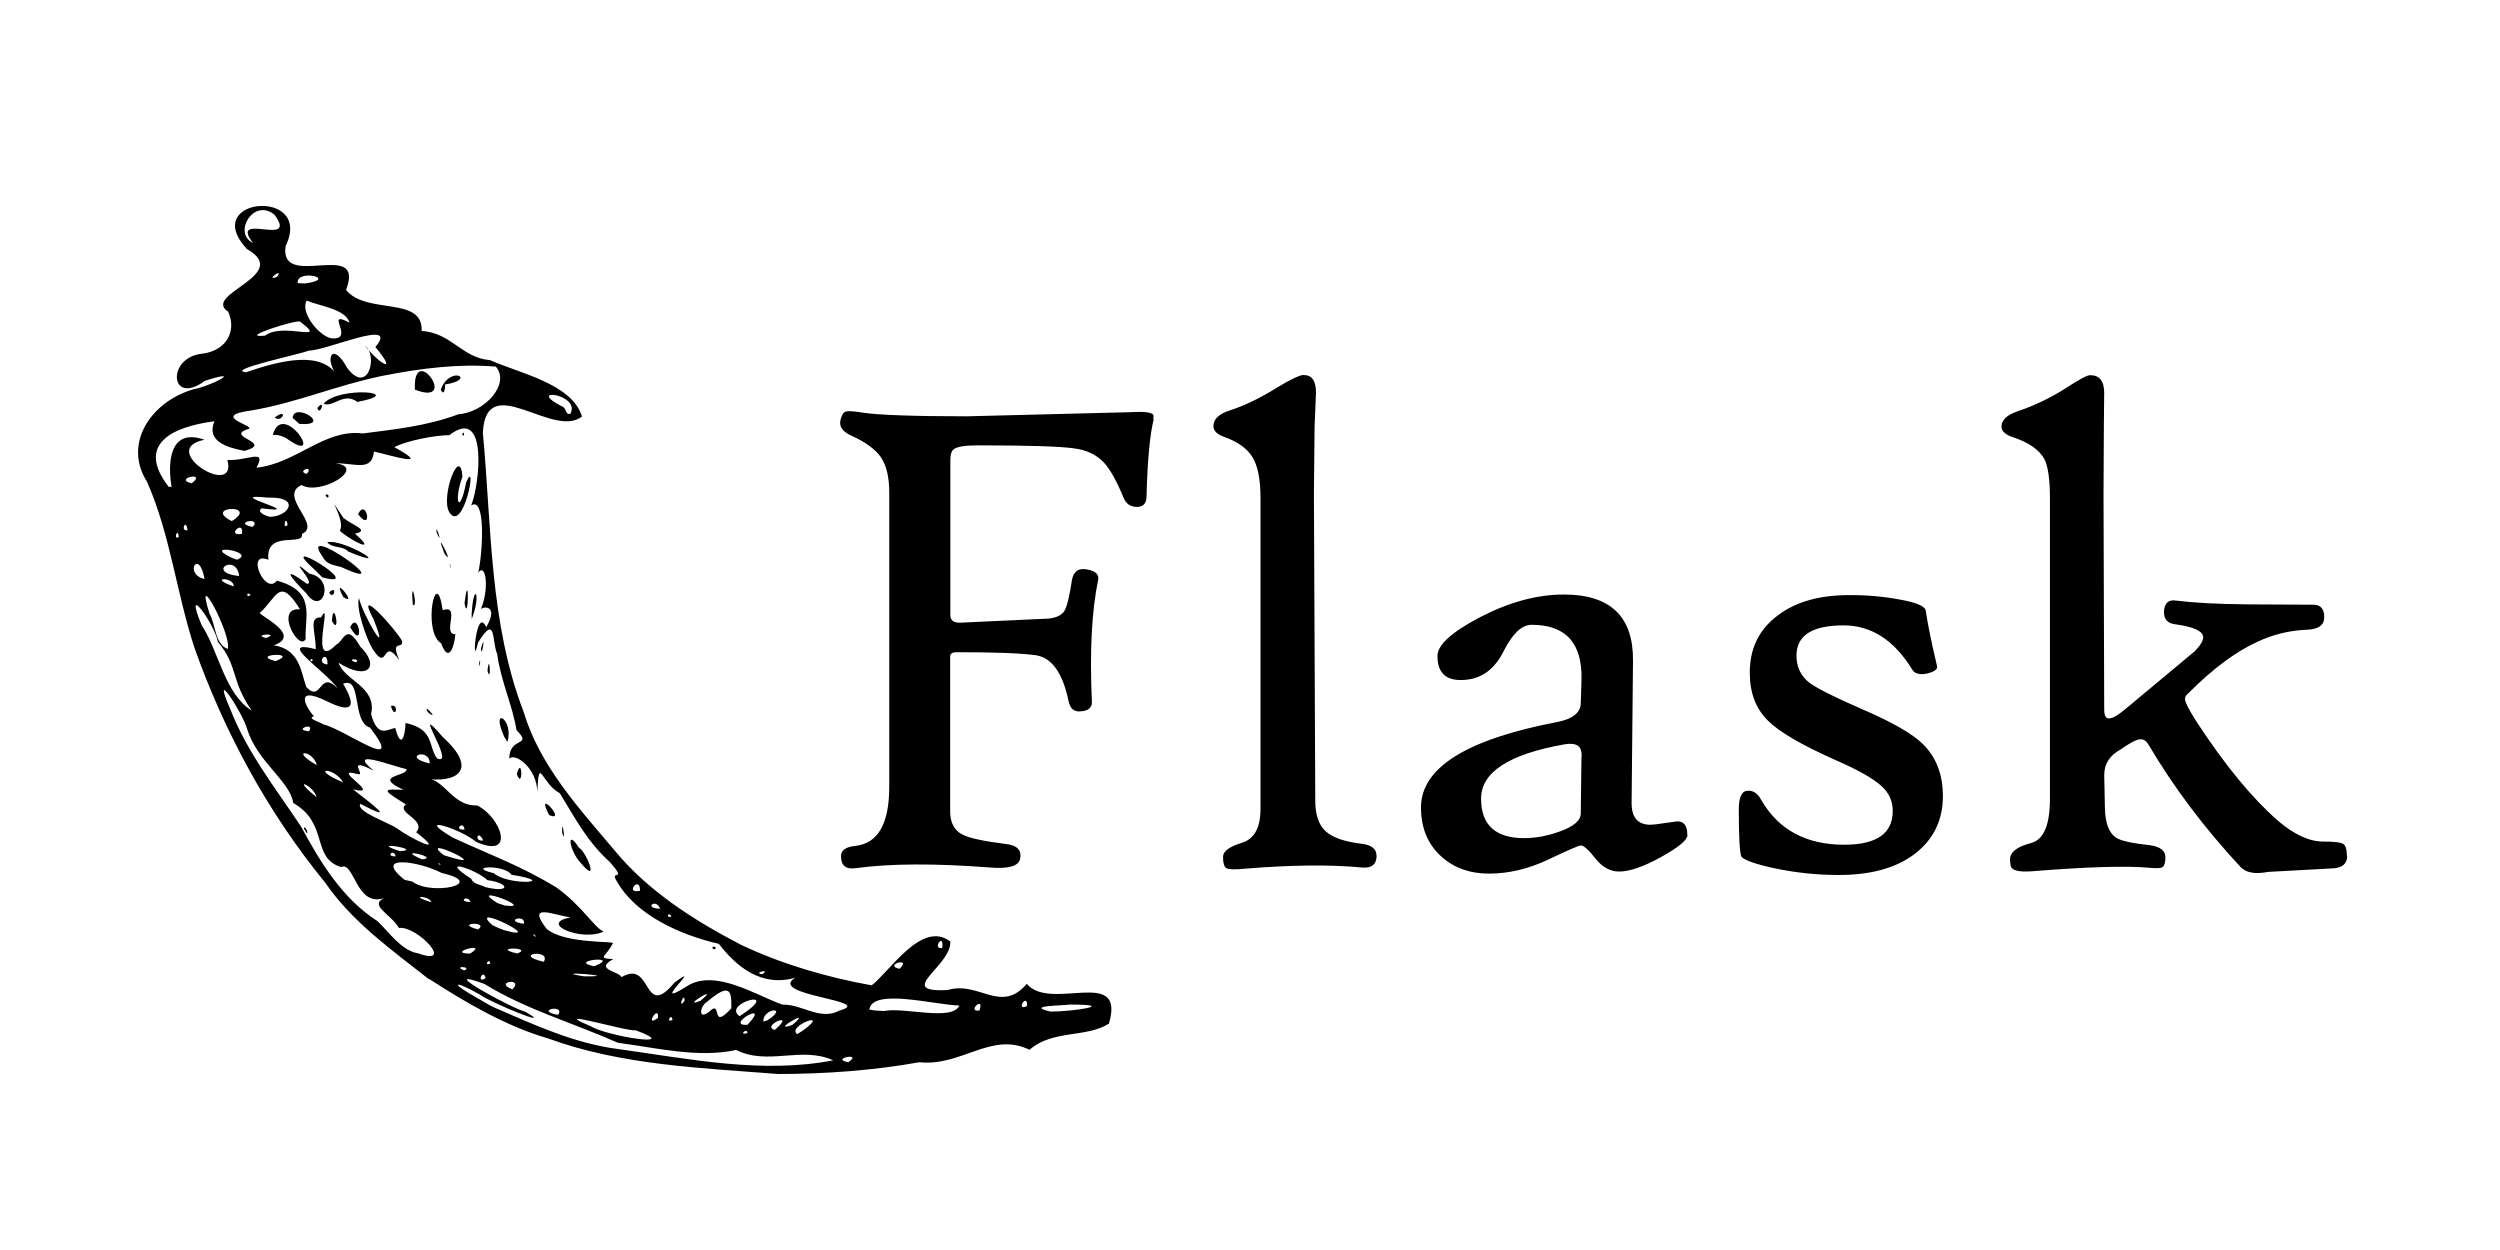
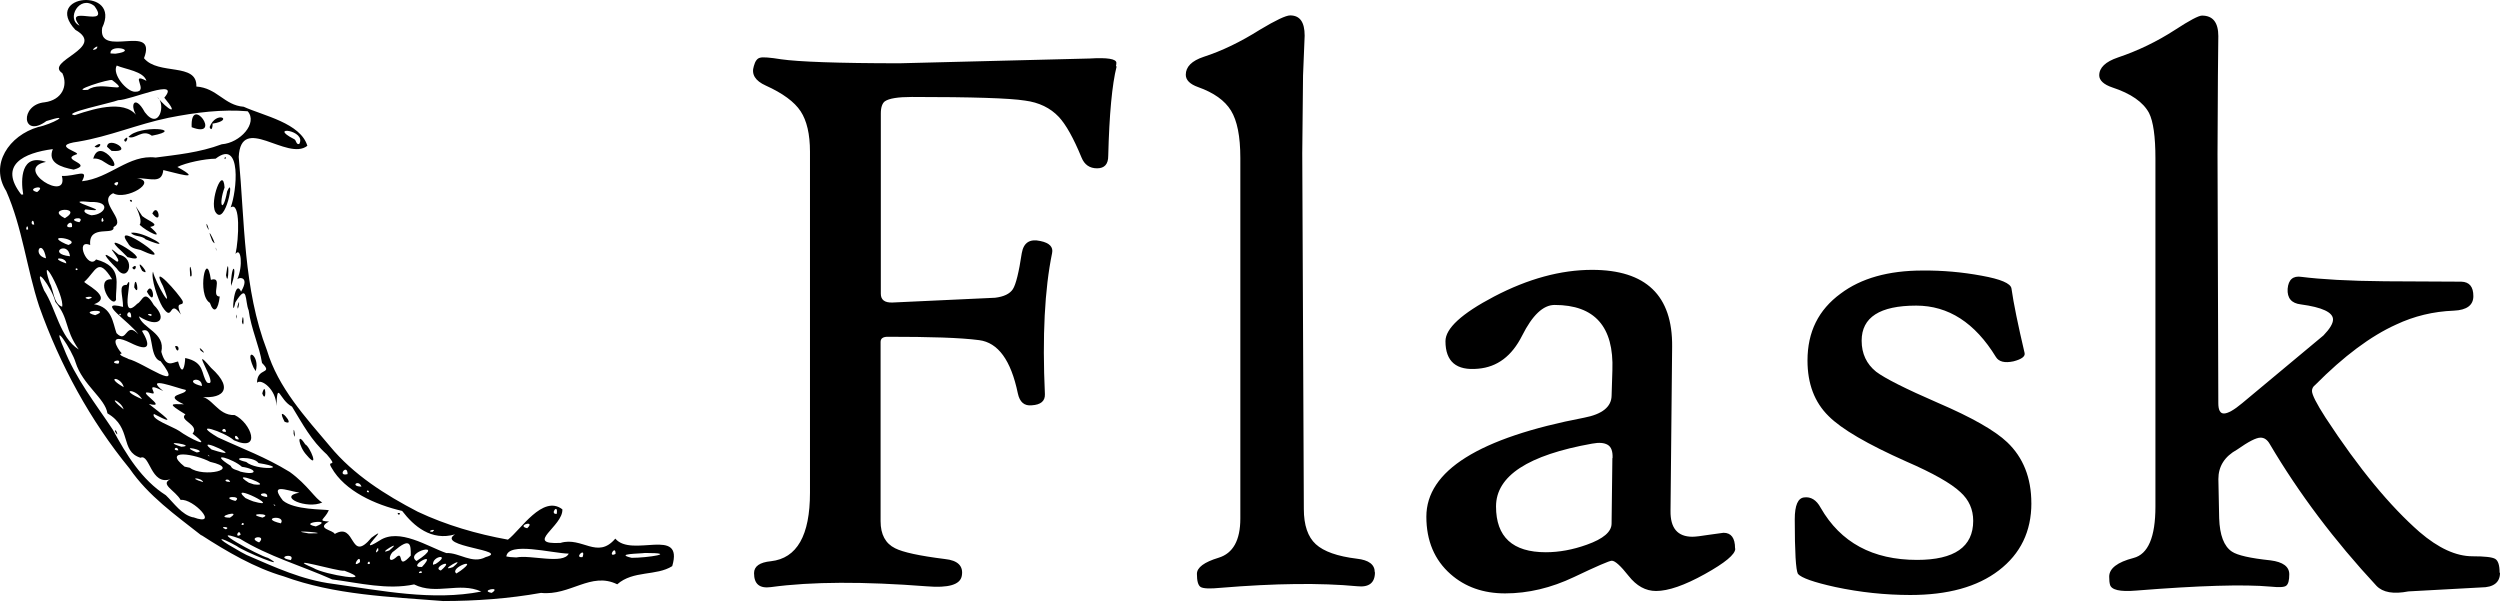
- <svg xmlns="http://www.w3.org/2000/svg" width="120" height="60" preserveAspectRatio="xMidYMid">
-   <path d="M20.586 47c-1.78-1.4-3.677-2.74-4.974-4.63-2.73-3.332-4.83-7.2-6.268-11.245-.87-2.637-1.166-5.463-2.286-7.998-1.17-1.84.202-3.853 2.218-4.438.897-.173 2.476-1.02.57-.414-1.7 1.253-1.873-1.138-.122-1.3 1.196-.16 1.636-1.137 1.226-2.017-1.284-.838 3.112-1.756.9-3.006-2.303-2.485 3.222-2.964 1.86-.14-.326 2.17 3.862-.4 2.9 2.108.988 1.204 3.7.275 3.63 1.963 1.44.1 1.933 1.3 3.282 1.402 1.4.632 3.938 1.13 4.413 2.707-1.4 1.1-4.603-2.27-4.758.772.42 4.496.313 9.127 1.957 13.407.778 2.592 2.664 4.632 4.367 6.65 1.63 1.977 3.837 3.37 6.088 4.54 1.974.93 4.1 1.547 6.252 1.935.872-.667 2.412-3.148 3.773-2.102.066 1.177-2.7 2.458-.13 2.328 1.5-.456 2.557 1.167 3.8-.297 1.145 1.357 4.76-.866 3.946 1.907-1.102.7-2.7.28-3.813 1.26-1.82-.9-3.268.812-5.283.595-2.237.4-4.514.562-6.782.565-3.722-.294-7.522-.418-11.062-1.713-1.995-.58-3.94-1.716-5.694-2.852zm3.143 1.363c1.947.84 3.852 1.73 5.986 1.997 3.386.47 6.883 1.196 10.28.535-1.538-.694-3.128.27-4.66-.496-1.837.395-3.8-.1-5.678-.346-2.124-.946-4.417-1.596-6.406-2.825-2.487-.908 1.285 1.165 1.957 1.333 1.554.882-1.7-.452-2.17-.82-1.302-.73-1.467-.578-.13.163.27.158.536.323.818.458zm-3.706-2.62c1.888.7-.008-1.327-.872-1.2-.383-.665-1.464-1.085-.702-1.44-1.37.476-1.437-1.8-2.08-1.483-1.45-.458-.564-2.08-2.293-3.078-.158-1.05-1.717-1.96-2.213-3.544-.22-.8-1.762-3.14-.815-.973.806 2.086 2.225 3.873 3.406 5.657.916 1.7 2 3.476 3.67 4.535.563.54 1.106 1.367 1.9 1.537zm-5.436-5.97c.065-.285.345.617 0 0zm7.697 6.807c.418-.187-.6-.236 0 0zm1.024.374c-.106-.516-.468.3 0 0zm1.283.535c.6-.58-.94-.367 0 0zm2.198 1.225c.37-.548-1.187-.206 0 0zm-4.22-2.942c.947-.613-1.225-.01 0 0zm.962.48c-.027-.323-.342.145 0 0zm4.807 3c.773.488 4.514 1.07 2.172.2-.393.082-4.343-1.118-2.172-.2zm-7.63-5.944c-.075-.324-1.2-.36 0 0zm2.237 1.305c.583-.407-1.2-.314 0 0zm1.883 1.154c.836-.315-1.355-.316 0 0zm-5.032-3.45c.907.696 3.658.1 1.4-.415-1.032-.55-3.36-.927-1.773.332l.384.083zm6.307 3.85c.378-.643-1.585-.368 0 0zm-1.916-1.523c2.217.626-1.865-1.403-.547-.232l.292.133.255.1zm3.842 2.22c2.1.02-1.897-.3 0 0zm-9.04-5.762c-.082-.4-.518.032 0 0zm12.593 7.754c.056-.706-.685.526 0 0zm-9-5.56c-.128-.372-.656-.016 0 0zm-3.385-2.44c1.205-.073-1.65-.53 0 0zm-4-2.592c-.15-.58-1.3-1.04 0 0zm10.527 6.68c-.22-.252-.104.055 0 0zm6.552 4.02c-.02-.385-.357.145 0 0zm-7.13-4.62c.118-.496-1.028-.15 0 0zm-4.88-3.094c.897-.096-1.438-.606 0 0zm8.257 5.13c1.398-.554-1.363-.27 0 0zm-4.294-2.915c1.6.207-1.917-1.097-.354-.117l.354.117zm5.598 3.442c1.505-.898 1.008 2.106 2.552.254 1.522-1.112-1.315 1.375.56.198 1.358-.908 3.362.43 4.628.866.9-.044 1.796.787 2.73.28 1.797-.484-3.515-.718-2.123-1.576-1.644.48-2.86-.57-3.668-1.624-1.845-.426-3.977-1.37-4.898-3.002-.376-.612.542.087-.324-.915-1.1-.988-1.666-2.1-2.412-3.312-.9-.475-.996-1.875-1.086-.046.007-1.154-1.076-1.93-1.34-1.608-.005-1.1 1.16-.554.345-1.376-.175-1.152-.753-2.352-.926-3.652-.27-.626-.038-1.97-.92-.55-.32 1.5-.106-1.842.394-.74.656-1.124-.236-1-.272-.836.427-.948.27-2.295-.112-1.78.228-1.006.36-3.7-.34-3.223.425-1.052.805-4.813-1.04-3.38-.747.01-2.04.27-2.652.575 1.917 1.057-.193.382-.975.214-.1.978-.875.556-1.84.565 1.544.2-.752 1.58-1.636 1.04-1.15.55 1 1.92.023 2.346.12.638-1.76-.23-1.614 1.246-1.116-.47-.153 1.75.406 1 1.898.514 1.336 1.685 1.384 2.798-.3.648-1.527-1.524-.27-1.423-1-1.6-1.096-.582-1.92.166-.2.054 2.1 1.064.662 1.563 1.265.196 1.302 1.303 1.56 2.003.76.792.604-.875 1.514.078-.576-.85-3.05-2.4-1.058-1.896-.01-.853-.36-1.542.25-1.525.605-1.094-.634 2.7.73 1.308.377-.165.47-1.095 1.15.088.984.97.356 1.67-1.033.783.248.844 1.858 1.144 1.555 2.463.32 1.16.77.732 1.16.666.307 1.126.48.298.495-.24 1.404.3 1.075 1.13 1.515 1.7.968.436-1.385-2.96.276-1.02 1.748 1.58.656 2.237-.913 1.984.993-.08 1.312 1.342 2.554 1.292 1.132.54 1.9 2.608-.053 1.747-.677-.6-3.074-1.364-1.116-.203 1.806.838 3.243 1.338 4.986 2.4 1.247.9 1.786 1.9 2.258 2.112-1.05.5-3.16-.4-1.592-.675-.978-.178-2.078-.673-1.142.545.797.666 2.822.595 3.186.67-.308.678-.836.732.012.784-.946.505.304.583.4.87zm-1.935-5.466c-.576-.603-.725-1.73-.103-.75.32.13 1.023 1.844.103.75zm6.304 4.004c.36-.024.01.273 0 0zm-7.213-5.48c-.023-.9.207.703 0 0zm-.626-.842c-.725-1.4.913.396 0 0zm-7.593-5.24c.426-.114.2.728 0 0zm6.044 3.275c.26-.982.307.823 0 0zm-4.27-2.97c-.3-.542.63.5 0 0zm3.663 1.174c-.686-1.537.487-.84.153.252l-.153-.252zm-6.318-4.213c-.307-.505-.814-1.984-.65-2.436.147.736 1.564 3.167.694 1.007-.96-1.8 1.15.587 1.366 1.04.1.45-.593-.123-.123.93-.858-1.2-.506.662-1.287-.54zm-1.952-1.346c.08-1.173.446.804 0 0zm.878.303c.42-.885.7 1.234 0 0zm-2.113-1.634c-.727-.723-1.253-1.4.035-.45.495.02-1.102-1.514.12-.487 1.284.234.634 2.106-.154.936zm1.1-.03c.422-.42.224.412 0 0zm.684.218c-.64-1.2.777.503 0 0zm-1.358-1.297c-2.113-1.882 2.655.983.345.348l-.345-.348zm6.055 3.517c-.915-.548-.243-3.86.07-1.595.9-.288-.05 1.17.613 1.156-.104.92-.4 1.25-.682.44zM23.4 32.2c.1-1 .188.683 0 0zm-.4-.385c.1-.426.01.502 0 0zm-7.5-5.075c-1.358-1.873 3.946 1.895.87.475-.32-.085-.7-.115-.87-.475zm4.313 2.286c-.13-1.577.287.26 0 0zm3.274 2.1c.253-.898.02.594 0 0zm-7.378-5.102c.807-.173 3.343 1.416 1.014.454-.26-.287-.8-.156-1.014-.454zm6.93 3.453c.086-1.613.482-.963.004.232l-.004-.232zm-6.328-4.015c.33-.482-.874-2.18.173-.6.452.36 1.3.6.553.753 1.2 1.05-.3.284-.725-.144zm5.986 3.5c.227-1.838.2 1.076 0 0zm-6.673-5.208c.252-.108.133.335 0 0zm1.562.93c.402-.844.74.94 0 0zm4.404 2.45c-.004-.323.083.47 0 0zm-.255-.564c-.6-1.508.57.798 0 0zm-.375-1c-.102-.623.35.783 0 0zm.6-.993c-.42-.74.53-3.257.636-1.695-.443 1.217-.128 1.897.18.265.57-1.284-.123 2.536-.816 1.43zm.628-3.745c.183-.225.04.27 0 0zm-1.05 20.657c-.248-.217.032.137 0 0zm2.16 1.092c1.2.3 1.196-.186.1-.334-.583-.543-2.427-1.12-.777-.067.1.277.454.27.667.4zm-4.264-2.833c.66.494 2.492 1.398.943.2.523-.608-1-.93-.495-1.338-1.285-.787-1.014-.716-.113-.7-1.544-.7.223-.638.14-.993-.595-.117-2.958-1.05-1.568.076-1.413-.72-.337.268-.764.165-1.445-.394 1.286 1.1-.23.73.828.656 2.23 1.682.35.694-.247.357 1.346.897 1.737 1.168zm2.258 1.298c2.746.884-1.347-1.082 0 0zm11.562 7.004c.036-.545-.375.465 0 0zm1.2.5c.634-.613.026.978 1.05-.15.01-.808-.03-1.285-1.176-.303-.316.176-.457.92.126.454zM15.208 36.726c-.195-.765-1.364-.76 0 0zm1.268.83c-.47-.78-1.68-.707 0 0zm7.22 4.354c.705.626 3.237.46.856.078-.352-.52-2.238-.396-.856-.078zm9.923 6.13c1.085-.9-1.05.406 0 0zm2.256 1.55c.007-.292-.468.128 0 0zm.004-.4c1.2-1.272-1.163.075 0 0zM12.086 34.113c-1.024-1.46-.636-2.117-1.624-3.3-.188-.913-1.694-2.982-.78-.8.838 1.283 1.086 3.268 2.403 4.1zm23.416 14.664c2.2-1.428-.907-.622 0 0zm1.687.66c1.107-.95-.7-.198 0 0zM14.832 35.1c.316-.47-.818-.06 0 0zm22.005 13.875c1.072-.7-.247-.585-.194.063l.194-.063zM22.295 39.82c-.037-.468-.567.04 0 0zm.898.517c-.286-.578-.44.1 0 0zm15.363 9.116c1.373-1-.83-.2-.287.188l.287-.188zm-.526-.254c1.12-.937-1.18.415 0 0zm2.687 1.788c.75-.502-.913-.162 0 0zM15.52 34.77c1.006.225 4.022 2.478 2.243.156-.9-.27-.365-2.497-1.294-2.104.624 1.043.513 1.485-.797.83-1.645-.804-.925.397-.602.73-.44.1.58.38.45.4zm-4.585-3.62c.18-.746-1.66-4.1-.87-1.68.285.507.255 1.467.87 1.68zm8.416 5.2c-.52-.433-.025-.062 0 0zm1.276.297c0-.8-1.4-.32 0 0zm11.06 6.972c-.2-.54-.834-.012 0 0zm.53.388c-.08-.302-.307.06 0 0zM36.6 46.76c.42-.3-.526-.04 0 0zM13.225 31.735c1.206-.467-1.292-.333 0 0zm17.5 11.018c-.014-.78-.77.195 0 0zm-17.967-12.13c.774-.26-.717-.172 0 0zm2.248 1.1c-.013-.256-.237.098 0 0zM42.42 48.53c.996-.202 3.267.507 3.633-.264-1.2-.03-4.184-.854-4.325.195l.265.042.427.026zm-26.7-16.638c.018-.8-.617-.03 0 0zm-5.9-4.1c-.268-1.507-1.02-.228 0 0zm1.4.354c.018-.484-1.3-.436 0 0zm.805.396c-.233-.2-.18.237 0 0zm5.07 3.25c.24-.22-.565-.162 0 0zM11.48 27.65c-.137-1.138-1.634-.17 0 0zm-2.9-1.876c-.04-.525-.282.198 0 0zM9 25.45c-.07-.623-.37.078 0 0zm2.375 1.417c1.005-.394-1.83-.816-.205-.074l.205.074zm31.8 19.637c.643-.6-.816-.182 0 0zm3.84 2c.258-.76-.65.1 0 0zm-35.4-22.88c.106-.737-.797.147 0 0zm-3.38-2.265c-.18-1.04-.156-2.867 1.58-2.25-2.317.46 1.605 2.88 1.1.97.975.048 1.907-.576 1.395.37 1.92-.2 3.252-1.877 5.107-1.643 1.445-.192 3.025-.337 4.582-.92 1.28-.092 2.513-1.47 1.8-2.288-1.746-.148-3.574.07-5.503.455-2.138.444-4.08 1.288-6.238 1.65-2.104.283.422.778-.18.9-1.097.38 1.3.637-.142 1.04-.896-.17-1.83-.478-1.446-1.423-2.014.263-3.785 1.098-2.193 3.148l.118.001zm4.855-2.472c.47-1.74 2.53 1.432.773.232-.2-.158-.555-.285-.773-.232zm.092-.844c.68-.507.362.285 0 0zm.865.014c.062-.8 1.982.424.316.288l-.316-.288zm1.184-.476c.433-.506.126.448 0 0zm.303-.203c.72-.865 4.077-.553 1.62-.085-.66-.496-1.163.292-1.62.085zm4.38-.675c-.108-2.364 2.178.84 0 0zm1.243-.007c.455-1.2 1.765-.478.2-.24.033.128-.046.616-.2.24zm-10.033 6.317c1.358-.832-1.44-.722 0 0zm1.005.278c.476-.506-1.036-.205 0 0zM9.2 23.2c.776-.597-.92-.227 0 0zm40.1 25.086c.023-.692-.593.3 0 0zm-4.075-2.78c.116-.796-.524.07 0 0zm5.195 3.05c1.085.004 3.287-.338.927-.337-.37.057-2.158.046-.927.337zM13.034 24.802c.878-.06 1.373-.968-.17-.916-2.392-.247 2.1.82-.307.514-.324.215.458.462.477.402zm.773.392c-.092-.563-.272.3 0 0zm.918-2.446c.38-.473-.528-.126 0 0zm-2.92-4.88c1.568-.532 3.7-1.13 4.45.263-.753-.906-.304-1.798.407-.473 1.006 1.34 1.5-.6.855-1.06.746.926 1.593 1.364.5.06 1.2-1.43-2.38.187-3.192.17-.4.175-4.03.928-3.02 1.04zm.92-1.758c.894-.674 3.1.402 1.68-.67-.138-.122-3.088.814-1.68.67zm3.26.135c1.045.026-.45-1.406.795-.757-.204-.668-1.45-.793-2.06-1.06-.345.6.7 1.825 1.266 1.817zm-2.687-2.958c.362-.5-.635.25 0 0zm1.332.32c1.686-.223-.43-.725-.34-.018l.34.018zm-2.487-1.945c-1.187-1.55 2.233.26 1.026-1.363-1.015-.808-2 .9-1.026 1.363zm15.23 8.203c.544-.964-2.247-1.3-.366-.34.173.057.134.408.366.34zm28.007.255c-.187.738-.302 1.975-.346 3.7 0 .34-.154.512-.462.512s-.523-.15-.644-.446c-.33-.803-.642-1.363-.94-1.683-.352-.373-.82-.6-1.402-.676-.627-.1-2.188-.15-4.684-.15-.572 0-.946.06-1.12.182-.1.077-.165.242-.165.495v7.472c0 .253.16.373.477.363l4.256-.198c.363-.045.608-.162.734-.355s.25-.7.37-1.493c.077-.44.335-.6.775-.5.374.077.534.247.48.5-.308 1.496-.408 3.442-.298 5.84.012.285-.17.44-.544.462-.308.033-.5-.132-.577-.495-.285-1.374-.817-2.1-1.6-2.203s-2.038-.14-3.786-.14c-.198 0-.296.07-.296.214v7.423c0 .55.203.924.6 1.12.32.165 1.007.314 2.062.446.54.055.775.292.7.7-.067.363-.55.506-1.452.43-2.606-.2-4.756-.198-6.45.033-.473.065-.7-.127-.7-.577 0-.286.236-.45.7-.495 1.078-.12 1.616-1.067 1.616-2.837v-14.12c0-.725-.13-1.283-.387-1.674s-.74-.746-1.443-1.064c-.44-.198-.605-.467-.495-.808.055-.208.143-.324.263-.346.1-.033.402-.01.874.066.693.1 2.327.165 4.9.165l7.87-.198c.736-.045 1.105.016 1.105.18 0 .045-.006.088-.017.132zm10.698 20.94c0 .44-.247.632-.742.577-1.517-.143-3.397-.12-5.64.065-.45.045-.728.033-.834-.032s-.156-.247-.156-.545c0-.263.3-.486.898-.668s.9-.723.9-1.624V23.905c0-.9-.13-1.545-.387-1.964s-.713-.742-1.36-.972c-.34-.12-.512-.292-.512-.512 0-.33.247-.577.742-.742.748-.242 1.524-.615 2.327-1.122.66-.396 1.078-.593 1.253-.593.407 0 .6.28.6.84a201.59 201.59 0 0 0-.067 1.65l-.032 3.217.065 14.73c0 .67.165 1.158.495 1.46s.897.503 1.7.6c.495.055.742.242.742.56zm14.92-.973c0 .23-.42.58-1.26 1.047s-1.515.7-2.02.7c-.43 0-.808-.208-1.138-.627s-.562-.626-.693-.626c-.1 0-.62.226-1.567.676s-1.897.677-2.853.677c-.9 0-1.655-.265-2.26-.8-.66-.583-1-1.375-1-2.376 0-1.903 2.178-3.266 6.533-4.1.747-.143 1.127-.446 1.137-.907l.033-1.056c.066-1.803-.73-2.705-2.392-2.705-.473 0-.92.423-1.345 1.27s-1.03 1.303-1.822 1.37c-.9.087-1.353-.292-1.353-1.14 0-.528.67-1.143 2.013-1.848 1.408-.736 2.76-1.105 4.058-1.105 2.232 0 3.337 1.062 3.315 3.184l-.067 6.795c-.01.715.292 1.072.907 1.072.12 0 .353-.027.693-.082l.595-.082c.318 0 .478.215.478.644zm-5.08-3.76c.01-.275-.053-.457-.2-.544s-.354-.105-.65-.05c-2.65.473-3.976 1.337-3.976 2.6s.687 1.897 2.062 1.897c.55 0 1.117-.104 1.7-.313.683-.243 1.023-.534 1.023-.875l.033-2.705zM93.26 38.2c0 1.166-.45 2.093-1.345 2.78S89.796 42 88.245 42a14.86 14.86 0 0 1-3.101-.33c-.9-.198-1.408-.38-1.55-.544-.088-.155-.132-.907-.132-2.26 0-.583.132-.885.396-.907.264-.033.5.1.676.428.825 1.44 2.156 2.16 3.992 2.16 1.55 0 2.325-.54 2.325-1.618 0-.472-.175-.868-.528-1.187-.385-.363-1.132-.787-2.243-1.27-1.606-.715-2.678-1.34-3.217-1.88-.583-.572-.874-1.34-.874-2.3 0-1.188.456-2.1 1.37-2.77.847-.638 1.98-.957 3.397-.957a12.78 12.78 0 0 1 2.442.214c.792.143 1.204.318 1.237.528.087.615.27 1.506.544 2.673.033.142-.122.258-.462.346-.363.077-.605.016-.726-.18-.868-1.42-1.968-2.128-3.3-2.128-1.506 0-2.26.484-2.26 1.452 0 .54.204.968.6 1.286.363.275 1.215.705 2.557 1.288 1.408.605 2.364 1.15 2.87 1.632.66.627 1 1.47 1 2.524zm19.405 2.886c0 .385-.26.6-.776.6l-3.018.165c-.616.12-1.056.045-1.32-.23-1.738-1.87-3.212-3.827-4.42-5.873-.1-.175-.225-.264-.38-.264-.187 0-.5.165-.972.495-.518.285-.776.693-.776 1.22l.033 1.618c.022.703.197 1.165.527 1.385.23.155.765.275 1.6.363.517.066.776.26.776.577 0 .253-.04.4-.124.47s-.3.074-.652.04c-1.1-.1-2.958-.044-5.575.165-.66.055-1.017-.028-1.072-.247-.022-.077-.033-.187-.033-.33 0-.34.336-.6 1.007-.774.605-.155.907-.864.907-2.128V23.92c0-.9-.088-1.528-.265-1.88-.242-.45-.748-.803-1.518-1.056-.362-.12-.544-.3-.544-.5 0-.32.26-.567.775-.742a10.53 10.53 0 0 0 2.36-1.14c.605-.395.98-.594 1.12-.594.452 0 .677.285.677.858 0-.078-.006.467-.017 1.632l-.016 3.234.033 10.325c0 .286.077.428.23.428.165 0 .418-.142.76-.428l3.364-2.804c.265-.275.396-.495.396-.66 0-.296-.445-.506-1.335-.626-.385-.045-.567-.26-.545-.644.033-.385.226-.55.577-.495.793.1 1.947.17 3.464.182l3.15.016c.34.01.5.214.5.6 0 .373-.27.577-.808.6-.848.032-1.645.224-2.392.577-1.045.472-2.162 1.303-3.35 2.5-.087.066-.132.15-.132.247 0 .154.187.523.562 1.106 1.374 2.1 2.672 3.667 3.892 4.734.78.67 1.512 1.006 2.193 1.006.506 0 .82.035.94.108s.182.26.182.568z" />
+ <svg xmlns="http://www.w3.org/2000/svg" width="173.316" height="41.668" preserveAspectRatio="xMidYMid" version="1.1" id="svg1">
+   <defs id="defs1" />
+   <path d="m 13.959,37.116 c -1.78,-1.4 -3.677,-2.74 -4.974,-4.63 -2.73,-3.332 -4.83,-7.2 -6.268,-11.245 -0.87,-2.637 -1.166,-5.463 -2.286,-7.998 -1.17,-1.84 0.202,-3.853 2.218,-4.438 0.897,-0.173 2.476,-1.02 0.57,-0.414 -1.7,1.253 -1.873,-1.138 -0.122,-1.3 1.196,-0.16 1.636,-1.137 1.226,-2.017 -1.284,-0.838 3.112,-1.756 0.9,-3.006 -2.303,-2.485 3.222,-2.964 1.86,-0.14 -0.326,2.17 3.862,-0.4 2.9,2.108 0.988,1.204 3.7,0.275 3.63,1.963 1.44,0.1 1.933,1.3 3.282,1.402 1.4,0.632 3.938,1.13 4.413,2.707 -1.4,1.1 -4.603,-2.27 -4.758,0.772 0.42,4.496 0.313,9.127 1.957,13.407 0.778,2.592 2.664,4.632 4.367,6.65 1.63,1.977 3.837,3.37 6.088,4.54 1.974,0.93 4.1,1.547 6.252,1.935 0.872,-0.667 2.412,-3.148 3.773,-2.102 0.066,1.177 -2.7,2.458 -0.13,2.328 1.5,-0.456 2.557,1.167 3.8,-0.297 1.145,1.357 4.76,-0.866 3.946,1.907 -1.102,0.7 -2.7,0.28 -3.813,1.26 -1.82,-0.9 -3.268,0.812 -5.283,0.595 -2.237,0.4 -4.514,0.562 -6.782,0.565 -3.722,-0.294 -7.522,-0.418 -11.062,-1.713 -1.995,-0.58 -3.94,-1.716 -5.694,-2.852 z m 3.143,1.363 c 1.947,0.84 3.852,1.73 5.986,1.997 3.386,0.47 6.883,1.196 10.28,0.535 -1.538,-0.694 -3.128,0.27 -4.66,-0.496 -1.837,0.395 -3.8,-0.1 -5.678,-0.346 -2.124,-0.946 -4.417,-1.596 -6.406,-2.825 -2.487,-0.908 1.285,1.165 1.957,1.333 1.554,0.882 -1.7,-0.452 -2.17,-0.82 -1.302,-0.73 -1.467,-0.578 -0.13,0.163 0.27,0.158 0.536,0.323 0.818,0.458 z m -3.706,-2.62 c 1.888,0.7 -0.008,-1.327 -0.872,-1.2 -0.383,-0.665 -1.464,-1.085 -0.702,-1.44 -1.37,0.476 -1.437,-1.8 -2.08,-1.483 -1.45,-0.458 -0.564,-2.08 -2.293,-3.078 -0.158,-1.05 -1.717,-1.96 -2.213,-3.544 -0.22,-0.8 -1.762,-3.14 -0.815,-0.973 0.806,2.086 2.225,3.873 3.406,5.657 0.916,1.7 2,3.476 3.67,4.535 0.563,0.54 1.106,1.367 1.9,1.537 z m -5.436,-5.97 c 0.065,-0.285 0.345,0.617 0,0 z m 7.697,6.807 c 0.418,-0.187 -0.6,-0.236 0,0 z m 1.024,0.374 c -0.106,-0.516 -0.468,0.3 0,0 z m 1.283,0.535 c 0.6,-0.58 -0.94,-0.367 0,0 z m 2.198,1.225 c 0.37,-0.548 -1.187,-0.206 0,0 z m -4.22,-2.942 c 0.947,-0.613 -1.225,-0.01 0,0 z m 0.962,0.48 c -0.027,-0.323 -0.342,0.145 0,0 z m 4.807,3 c 0.773,0.488 4.514,1.07 2.172,0.2 -0.393,0.082 -4.343,-1.118 -2.172,-0.2 z m -7.63,-5.944 c -0.075,-0.324 -1.2,-0.36 0,0 z m 2.237,1.305 c 0.583,-0.407 -1.2,-0.314 0,0 z m 1.883,1.154 c 0.836,-0.315 -1.355,-0.316 0,0 z m -5.032,-3.45 c 0.907,0.696 3.658,0.1 1.4,-0.415 -1.032,-0.55 -3.36,-0.927 -1.773,0.332 l 0.384,0.083 z m 6.307,3.85 c 0.378,-0.643 -1.585,-0.368 0,0 z m -1.916,-1.523 c 2.217,0.626 -1.865,-1.403 -0.547,-0.232 l 0.292,0.133 0.255,0.1 z m 3.842,2.22 c 2.1,0.02 -1.897,-0.3 0,0 z m -9.04,-5.762 c -0.082,-0.4 -0.518,0.032 0,0 z m 12.593,7.754 c 0.056,-0.706 -0.685,0.526 0,0 z m -9,-5.56 c -0.128,-0.372 -0.656,-0.016 0,0 z m -3.385,-2.44 c 1.205,-0.073 -1.65,-0.53 0,0 z m -4,-2.592 c -0.15,-0.58 -1.3,-1.04 0,0 z m 10.527,6.68 c -0.22,-0.252 -0.104,0.055 0,0 z m 6.552,4.02 c -0.02,-0.385 -0.357,0.145 0,0 z m -7.13,-4.62 c 0.118,-0.496 -1.028,-0.15 0,0 z m -4.88,-3.094 c 0.897,-0.096 -1.438,-0.606 0,0 z m 8.257,5.13 c 1.398,-0.554 -1.363,-0.27 0,0 z m -4.294,-2.915 c 1.6,0.207 -1.917,-1.097 -0.354,-0.117 z m 5.598,3.442 c 1.505,-0.898 1.008,2.106 2.552,0.254 1.522,-1.112 -1.315,1.375 0.56,0.198 1.358,-0.908 3.362,0.43 4.628,0.866 0.9,-0.044 1.796,0.787 2.73,0.28 1.797,-0.484 -3.515,-0.718 -2.123,-1.576 -1.644,0.48 -2.86,-0.57 -3.668,-1.624 -1.845,-0.426 -3.977,-1.37 -4.898,-3.002 -0.376,-0.612 0.542,0.087 -0.324,-0.915 -1.1,-0.988 -1.666,-2.1 -2.412,-3.312 -0.9,-0.475 -0.996,-1.875 -1.086,-0.046 0.007,-1.154 -1.076,-1.93 -1.34,-1.608 -0.005,-1.1 1.16,-0.554 0.345,-1.376 -0.175,-1.152 -0.753,-2.352 -0.926,-3.652 -0.27,-0.626 -0.038,-1.97 -0.92,-0.55 -0.32,1.5 -0.106,-1.842 0.394,-0.74 0.656,-1.124 -0.236,-1 -0.272,-0.836 0.427,-0.948 0.27,-2.295 -0.112,-1.78 0.228,-1.006 0.36,-3.7 -0.34,-3.223 0.425,-1.052 0.805,-4.813 -1.04,-3.38 -0.747,0.01 -2.04,0.27 -2.652,0.575 1.917,1.057 -0.193,0.382 -0.975,0.214 -0.1,0.978 -0.875,0.556 -1.84,0.565 1.544,0.2 -0.752,1.58 -1.636,1.04 -1.15,0.55 1,1.92 0.023,2.346 0.12,0.638 -1.76,-0.23 -1.614,1.246 -1.116,-0.47 -0.153,1.75 0.406,1 1.898,0.514 1.336,1.685 1.384,2.798 -0.3,0.648 -1.527,-1.524 -0.27,-1.423 -1,-1.6 -1.096,-0.582 -1.92,0.166 -0.2,0.054 2.1,1.064 0.662,1.563 1.265,0.196 1.302,1.303 1.56,2.003 0.76,0.792 0.604,-0.875 1.514,0.078 -0.576,-0.85 -3.05,-2.4 -1.058,-1.896 -0.01,-0.853 -0.36,-1.542 0.25,-1.525 0.605,-1.094 -0.634,2.7 0.73,1.308 0.377,-0.165 0.47,-1.095 1.15,0.088 0.984,0.97 0.356,1.67 -1.033,0.783 0.248,0.844 1.858,1.144 1.555,2.463 0.32,1.16 0.77,0.732 1.16,0.666 0.307,1.126 0.48,0.298 0.495,-0.24 1.404,0.3 1.075,1.13 1.515,1.7 0.968,0.436 -1.385,-2.96 0.276,-1.02 1.748,1.58 0.656,2.237 -0.913,1.984 0.993,-0.08 1.312,1.342 2.554,1.292 1.132,0.54 1.9,2.608 -0.053,1.747 -0.677,-0.6 -3.074,-1.364 -1.116,-0.203 1.806,0.838 3.243,1.338 4.986,2.4 1.247,0.9 1.786,1.9 2.258,2.112 -1.05,0.5 -3.16,-0.4 -1.592,-0.675 -0.978,-0.178 -2.078,-0.673 -1.142,0.545 0.797,0.666 2.822,0.595 3.186,0.67 -0.308,0.678 -0.836,0.732 0.012,0.784 -0.946,0.505 0.304,0.583 0.4,0.87 z m -1.935,-5.466 c -0.576,-0.603 -0.725,-1.73 -0.103,-0.75 0.32,0.13 1.023,1.844 0.103,0.75 z m 6.304,4.004 c 0.36,-0.024 0.01,0.273 0,0 z m -7.213,-5.48 c -0.023,-0.9 0.207,0.703 0,0 z m -0.626,-0.842 c -0.725,-1.4 0.913,0.396 0,0 z m -7.593,-5.24 c 0.426,-0.114 0.2,0.728 0,0 z m 6.044,3.275 c 0.26,-0.982 0.307,0.823 0,0 z m -4.27,-2.97 c -0.3,-0.542 0.63,0.5 0,0 z m 3.663,1.174 c -0.686,-1.537 0.487,-0.84 0.153,0.252 z m -6.318,-4.213 c -0.307,-0.505 -0.814,-1.984 -0.65,-2.436 0.147,0.736 1.564,3.167 0.694,1.007 -0.96,-1.8 1.15,0.587 1.366,1.04 0.1,0.45 -0.593,-0.123 -0.123,0.93 -0.858,-1.2 -0.506,0.662 -1.287,-0.54 z m -1.952,-1.346 c 0.08,-1.173 0.446,0.804 0,0 z m 0.878,0.303 c 0.42,-0.885 0.7,1.234 0,0 z m -2.113,-1.634 c -0.727,-0.723 -1.253,-1.4 0.035,-0.45 0.495,0.02 -1.102,-1.514 0.12,-0.487 1.284,0.234 0.634,2.106 -0.154,0.936 z m 1.1,-0.03 c 0.422,-0.42 0.224,0.412 0,0 z m 0.684,0.218 c -0.64,-1.2 0.777,0.503 0,0 z m -1.358,-1.297 c -2.113,-1.882 2.655,0.983 0.345,0.348 z m 6.055,3.517 c -0.915,-0.548 -0.243,-3.86 0.07,-1.595 0.9,-0.288 -0.05,1.17 0.613,1.156 -0.104,0.92 -0.4,1.25 -0.682,0.44 z m 2.223,1.32 c 0.1,-1 0.188,0.683 0,0 z m -0.4,-0.385 c 0.1,-0.426 0.01,0.502 0,0 z m -7.5,-5.075 c -1.358,-1.873 3.946,1.895 0.87,0.475 -0.32,-0.085 -0.7,-0.115 -0.87,-0.475 z m 4.313,2.286 c -0.13,-1.577 0.287,0.26 0,0 z m 3.274,2.1 c 0.253,-0.898 0.02,0.594 0,0 z m -7.378,-5.102 c 0.807,-0.173 3.343,1.416 1.014,0.454 -0.26,-0.287 -0.8,-0.156 -1.014,-0.454 z m 6.93,3.453 c 0.086,-1.613 0.482,-0.963 0.004,0.232 z m -6.328,-4.015 c 0.33,-0.482 -0.874,-2.18 0.173,-0.6 0.452,0.36 1.3,0.6 0.553,0.753 1.2,1.05 -0.3,0.284 -0.725,-0.144 z m 5.986,3.5 c 0.227,-1.838 0.2,1.076 0,0 z m -6.673,-5.208 c 0.252,-0.108 0.133,0.335 0,0 z m 1.562,0.93 c 0.402,-0.844 0.74,0.94 0,0 z m 4.404,2.45 c -0.004,-0.323 0.083,0.47 0,0 z m -0.255,-0.564 c -0.6,-1.508 0.57,0.798 0,0 z m -0.375,-1 c -0.102,-0.623 0.35,0.783 0,0 z m 0.6,-0.993 c -0.42,-0.74 0.53,-3.257 0.636,-1.695 -0.443,1.217 -0.128,1.897 0.18,0.265 0.57,-1.284 -0.123,2.536 -0.816,1.43 z m 0.628,-3.745 c 0.183,-0.225 0.04,0.27 0,0 z m -1.05,20.657 c -0.248,-0.217 0.032,0.137 0,0 z m 2.16,1.092 c 1.2,0.3 1.196,-0.186 0.1,-0.334 -0.583,-0.543 -2.427,-1.12 -0.777,-0.067 0.1,0.277 0.454,0.27 0.667,0.4 z m -4.264,-2.833 c 0.66,0.494 2.492,1.398 0.943,0.2 0.523,-0.608 -1,-0.93 -0.495,-1.338 -1.285,-0.787 -1.014,-0.716 -0.113,-0.7 -1.544,-0.7 0.223,-0.638 0.14,-0.993 -0.595,-0.117 -2.958,-1.05 -1.568,0.076 -1.413,-0.72 -0.337,0.268 -0.764,0.165 -1.445,-0.394 1.286,1.1 -0.23,0.73 0.828,0.656 2.23,1.682 0.35,0.694 -0.247,0.357 1.346,0.897 1.737,1.168 z m 2.258,1.298 c 2.746,0.884 -1.347,-1.082 0,0 z m 11.562,7.004 c 0.036,-0.545 -0.375,0.465 0,0 z m 1.2,0.5 c 0.634,-0.613 0.026,0.978 1.05,-0.15 0.01,-0.808 -0.03,-1.285 -1.176,-0.303 -0.316,0.176 -0.457,0.92 0.126,0.454 z M 8.581,26.842 c -0.195,-0.765 -1.364,-0.76 0,0 z m 1.268,0.83 c -0.47,-0.78 -1.68,-0.707 0,0 z m 7.22,4.354 c 0.705,0.626 3.237,0.46 0.856,0.078 -0.352,-0.52 -2.238,-0.396 -0.856,-0.078 z m 9.923,6.13 c 1.085,-0.9 -1.05,0.406 0,0 z m 2.256,1.55 c 0.007,-0.292 -0.468,0.128 0,0 z m 0.004,-0.4 c 1.2,-1.272 -1.163,0.075 0,0 z M 5.459,24.229 c -1.024,-1.46 -0.636,-2.117 -1.624,-3.3 -0.188,-0.913 -1.694,-2.982 -0.78,-0.8 0.838,1.283 1.086,3.268 2.403,4.1 z m 23.416,14.664 c 2.2,-1.428 -0.907,-0.622 0,0 z m 1.687,0.66 c 1.107,-0.95 -0.7,-0.198 0,0 z M 8.205,25.216 c 0.316,-0.47 -0.818,-0.06 0,0 z m 22.005,13.875 c 1.072,-0.7 -0.247,-0.585 -0.194,0.063 z m -14.542,-9.155 c -0.037,-0.468 -0.567,0.04 0,0 z m 0.898,0.517 c -0.286,-0.578 -0.44,0.1 0,0 z m 15.363,9.116 c 1.373,-1 -0.83,-0.2 -0.287,0.188 z m -0.526,-0.254 c 1.12,-0.937 -1.18,0.415 0,0 z m 2.687,1.788 c 0.75,-0.502 -0.913,-0.162 0,0 z M 8.893,24.886 c 1.006,0.225 4.022,2.478 2.243,0.156 -0.9,-0.27 -0.365,-2.497 -1.294,-2.104 0.624,1.043 0.513,1.485 -0.797,0.83 -1.645,-0.804 -0.925,0.397 -0.602,0.73 -0.44,0.1 0.58,0.38 0.45,0.4 z m -4.585,-3.62 c 0.18,-0.746 -1.66,-4.1 -0.87,-1.68 0.285,0.507 0.255,1.467 0.87,1.68 z m 8.416,5.2 c -0.52,-0.433 -0.025,-0.062 0,0 z m 1.276,0.297 c 0,-0.8 -1.4,-0.32 0,0 z m 11.06,6.972 c -0.2,-0.54 -0.834,-0.012 0,0 z m 0.53,0.388 c -0.08,-0.302 -0.307,0.06 0,0 z m 4.383,2.753 c 0.42,-0.3 -0.526,-0.04 0,0 z M 6.598,21.851 c 1.206,-0.467 -1.292,-0.333 0,0 z m 17.5,11.018 c -0.014,-0.78 -0.77,0.195 0,0 z m -17.967,-12.13 c 0.774,-0.26 -0.717,-0.172 0,0 z m 2.248,1.1 c -0.013,-0.256 -0.237,0.098 0,0 z m 27.414,16.807 c 0.996,-0.202 3.267,0.507 3.633,-0.264 -1.2,-0.03 -4.184,-0.854 -4.325,0.195 l 0.265,0.042 0.427,0.026 z M 9.093,22.008 c 0.018,-0.8 -0.617,-0.03 0,0 z m -5.9,-4.1 c -0.268,-1.507 -1.02,-0.228 0,0 z m 1.4,0.354 c 0.018,-0.484 -1.3,-0.436 0,0 z m 0.805,0.396 c -0.233,-0.2 -0.18,0.237 0,0 z m 5.07,3.25 c 0.24,-0.22 -0.565,-0.162 0,0 z m -5.615,-4.142 c -0.137,-1.138 -1.634,-0.17 0,0 z m -2.9,-1.876 c -0.04,-0.525 -0.282,0.198 0,0 z m 0.42,-0.324 c -0.07,-0.623 -0.37,0.078 0,0 z m 2.375,1.417 c 1.005,-0.394 -1.83,-0.816 -0.205,-0.074 z m 31.8,19.637 c 0.643,-0.6 -0.816,-0.182 0,0 z m 3.84,2 c 0.258,-0.76 -0.65,0.1 0,0 z m -35.4,-22.88 c 0.106,-0.737 -0.797,0.147 0,0 z m -3.38,-2.265 c -0.18,-1.04 -0.156,-2.867 1.58,-2.25 -2.317,0.46 1.605,2.88 1.1,0.97 0.975,0.048 1.907,-0.576 1.395,0.37 1.92,-0.2 3.252,-1.877 5.107,-1.643 1.445,-0.192 3.025,-0.337 4.582,-0.92 1.28,-0.092 2.513,-1.47 1.8,-2.288 -1.746,-0.148 -3.574,0.07 -5.503,0.455 -2.138,0.444 -4.08,1.288 -6.238,1.65 -2.104,0.283 0.422,0.778 -0.18,0.9 -1.097,0.38 1.3,0.637 -0.142,1.04 -0.896,-0.17 -1.83,-0.478 -1.446,-1.423 -2.014,0.263 -3.785,1.098 -2.193,3.148 l 0.118,10e-4 z m 4.855,-2.472 c 0.47,-1.74 2.53,1.432 0.773,0.232 -0.2,-0.158 -0.555,-0.285 -0.773,-0.232 z m 0.092,-0.844 c 0.68,-0.507 0.362,0.285 0,0 z m 0.865,0.014 c 0.062,-0.8 1.982,0.424 0.316,0.288 z m 1.184,-0.476 c 0.433,-0.506 0.126,0.448 0,0 z m 0.303,-0.203 c 0.72,-0.865 4.077,-0.553 1.62,-0.085 -0.66,-0.496 -1.163,0.292 -1.62,0.085 z m 4.38,-0.675 c -0.108,-2.364 2.178,0.84 0,0 z m 1.243,-0.007 c 0.455,-1.2 1.765,-0.478 0.2,-0.24 0.033,0.128 -0.046,0.616 -0.2,0.24 z M 4.497,15.129 c 1.358,-0.832 -1.44,-0.722 0,0 z m 1.005,0.278 c 0.476,-0.506 -1.036,-0.205 0,0 z m -2.929,-2.091 c 0.776,-0.597 -0.92,-0.227 0,0 z m 40.1,25.086 c 0.023,-0.692 -0.593,0.3 0,0 z m -4.075,-2.78 c 0.116,-0.796 -0.524,0.07 0,0 z m 5.195,3.05 c 1.085,0.004 3.287,-0.338 0.927,-0.337 -0.37,0.057 -2.158,0.046 -0.927,0.337 z M 6.407,14.918 c 0.878,-0.06 1.373,-0.968 -0.17,-0.916 -2.392,-0.247 2.1,0.82 -0.307,0.514 -0.324,0.215 0.458,0.462 0.477,0.402 z m 0.773,0.392 c -0.092,-0.563 -0.272,0.3 0,0 z m 0.918,-2.446 c 0.38,-0.473 -0.528,-0.126 0,0 z m -2.92,-4.88 c 1.568,-0.532 3.7,-1.13 4.45,0.263 -0.753,-0.906 -0.304,-1.798 0.407,-0.473 1.006,1.34 1.5,-0.6 0.855,-1.06 0.746,0.926 1.593,1.364 0.5,0.06 1.2,-1.43 -2.38,0.187 -3.192,0.17 -0.4,0.175 -4.03,0.928 -3.02,1.04 z m 0.92,-1.758 c 0.894,-0.674 3.1,0.402 1.68,-0.67 -0.138,-0.122 -3.088,0.814 -1.68,0.67 z m 3.26,0.135 c 1.045,0.026 -0.45,-1.406 0.795,-0.757 -0.204,-0.668 -1.45,-0.793 -2.06,-1.06 -0.345,0.6 0.7,1.825 1.266,1.817 z m -2.687,-2.958 c 0.362,-0.5 -0.635,0.25 0,0 z m 1.332,0.32 c 1.686,-0.223 -0.43,-0.725 -0.34,-0.018 z m -2.487,-1.945 c -1.187,-1.55 2.233,0.26 1.026,-1.363 -1.015,-0.808 -2,0.9 -1.026,1.363 z m 15.23,8.203 c 0.544,-0.964 -2.247,-1.3 -0.366,-0.34 0.173,0.057 0.134,0.408 0.366,0.34 z" id="path1" />
+   <path d="m 77.409,4.617 c -0.313,1.236 -0.506,3.307 -0.579,6.195 0,0.569 -0.258,0.857 -0.773,0.857 -0.516,0 -0.876,-0.251 -1.078,-0.747 C 74.426,9.578 73.903,8.64 73.404,8.105 72.815,7.48 72.032,7.1 71.057,6.973 70.008,6.805 67.394,6.722 63.215,6.722 c -0.958,0 -1.584,0.1 -1.875,0.305 C 61.173,7.155 61.064,7.432 61.064,7.855 V 20.365 c 0,0.424 0.268,0.624 0.799,0.608 l 7.125,-0.331 c 0.608,-0.075 1.018,-0.271 1.229,-0.594 0.211,-0.323 0.419,-1.172 0.619,-2.5 0.129,-0.737 0.561,-1.005 1.298,-0.837 0.626,0.129 0.894,0.414 0.804,0.837 -0.516,2.505 -0.683,5.763 -0.499,9.777 0.02,0.477 -0.285,0.737 -0.911,0.773 -0.516,0.055 -0.837,-0.221 -0.966,-0.829 -0.477,-2.3 -1.368,-3.516 -2.679,-3.688 -1.311,-0.172 -3.412,-0.234 -6.339,-0.234 -0.331,0 -0.496,0.117 -0.496,0.358 V 36.133 c 0,0.921 0.34,1.547 1.005,1.875 0.536,0.276 1.686,0.526 3.452,0.747 0.904,0.092 1.298,0.489 1.172,1.172 -0.112,0.608 -0.921,0.847 -2.431,0.72 -4.363,-0.335 -7.963,-0.331 -10.799,0.055 -0.792,0.109 -1.172,-0.213 -1.172,-0.966 0,-0.479 0.395,-0.753 1.172,-0.829 1.805,-0.201 2.706,-1.786 2.706,-4.75 v -23.64 c 0,-1.214 -0.218,-2.148 -0.648,-2.803 C 55.075,7.06 54.267,6.465 53.09,5.933 52.353,5.602 52.077,5.151 52.261,4.58 c 0.092,-0.348 0.239,-0.542 0.44,-0.579 0.167,-0.055 0.673,-0.017 1.463,0.11 1.16,0.167 3.896,0.276 8.204,0.276 L 75.544,4.056 c 1.232,-0.075 1.85,0.027 1.85,0.301 0,0.075 -0.01,0.147 -0.028,0.221 z M 95.32,39.675 c 0,0.737 -0.414,1.058 -1.242,0.966 -2.54,-0.239 -5.687,-0.201 -9.443,0.109 -0.753,0.075 -1.219,0.055 -1.396,-0.054 -0.177,-0.109 -0.261,-0.414 -0.261,-0.912 0,-0.44 0.502,-0.814 1.503,-1.118 1.001,-0.305 1.507,-1.21 1.507,-2.719 V 10.954 c 0,-1.507 -0.218,-2.587 -0.648,-3.288 C 84.91,6.964 84.146,6.424 83.063,6.039 82.494,5.838 82.206,5.55 82.206,5.181 c 0,-0.552 0.414,-0.966 1.242,-1.242 1.252,-0.405 2.551,-1.03 3.896,-1.878 1.105,-0.663 1.805,-0.993 2.098,-0.993 0.681,0 1.005,0.469 1.005,1.406 -0.041,0.921 -0.079,1.841 -0.112,2.762 l -0.054,5.386 0.109,24.661 c 0,1.122 0.276,1.939 0.829,2.444 0.552,0.506 1.502,0.842 2.846,1.005 0.829,0.092 1.242,0.405 1.242,0.938 z m 24.979,-1.629 c 0,0.385 -0.703,0.971 -2.11,1.753 -1.406,0.782 -2.536,1.172 -3.382,1.172 -0.72,0 -1.353,-0.348 -1.905,-1.05 -0.552,-0.701 -0.941,-1.048 -1.16,-1.048 -0.167,0 -1.038,0.378 -2.623,1.132 -1.585,0.753 -3.176,1.133 -4.777,1.133 -1.507,0 -2.771,-0.444 -3.784,-1.339 -1.105,-0.976 -1.674,-2.302 -1.674,-3.978 0,-3.186 3.646,-5.468 10.938,-6.864 1.251,-0.239 1.887,-0.747 1.904,-1.519 l 0.055,-1.768 c 0.111,-3.019 -1.222,-4.529 -4.005,-4.529 -0.792,0 -1.54,0.708 -2.252,2.126 -0.712,1.418 -1.724,2.181 -3.05,2.294 -1.507,0.146 -2.265,-0.489 -2.265,-1.909 0,-0.884 1.122,-1.914 3.37,-3.094 2.357,-1.232 4.621,-1.85 6.794,-1.85 3.737,0 5.587,1.778 5.55,5.331 l -0.112,11.376 c -0.017,1.197 0.489,1.795 1.518,1.795 0.201,0 0.591,-0.045 1.16,-0.137 l 0.996,-0.137 c 0.532,0 0.8,0.36 0.8,1.078 z m -8.505,-6.295 c 0.017,-0.46 -0.089,-0.765 -0.335,-0.911 -0.246,-0.146 -0.593,-0.176 -1.088,-0.084 -4.437,0.792 -6.657,2.238 -6.657,4.353 0,2.115 1.15,3.176 3.452,3.176 0.921,0 1.87,-0.174 2.846,-0.524 1.143,-0.407 1.713,-0.894 1.713,-1.465 l 0.055,-4.529 z m 29.034,3.136 c 0,1.952 -0.753,3.504 -2.252,4.654 -1.498,1.15 -3.548,1.708 -6.144,1.708 -1.745,-0.002 -3.485,-0.187 -5.192,-0.552 -1.507,-0.331 -2.357,-0.636 -2.595,-0.911 -0.147,-0.26 -0.221,-1.519 -0.221,-3.784 0,-0.976 0.221,-1.482 0.663,-1.519 0.442,-0.055 0.837,0.167 1.132,0.717 1.381,2.411 3.61,3.616 6.683,3.616 2.595,0 3.893,-0.904 3.893,-2.709 0,-0.79 -0.293,-1.453 -0.884,-1.987 -0.645,-0.608 -1.895,-1.318 -3.755,-2.126 -2.689,-1.197 -4.484,-2.243 -5.386,-3.148 -0.976,-0.958 -1.463,-2.243 -1.463,-3.851 0,-1.989 0.763,-3.516 2.294,-4.638 1.418,-1.068 3.315,-1.602 5.687,-1.602 1.371,-0.012 2.74,0.108 4.088,0.358 1.326,0.239 2.016,0.532 2.071,0.884 0.146,1.03 0.452,2.521 0.911,4.475 0.055,0.238 -0.204,0.432 -0.773,0.579 -0.608,0.129 -1.013,0.027 -1.215,-0.301 -1.453,-2.377 -3.295,-3.563 -5.525,-3.563 -2.521,0 -3.784,0.81 -3.784,2.431 0,0.904 0.342,1.621 1.005,2.153 0.608,0.46 2.034,1.18 4.281,2.156 2.357,1.013 3.958,1.925 4.805,2.732 1.105,1.05 1.674,2.461 1.674,4.226 z m 32.488,4.832 c 0,0.645 -0.435,1.005 -1.299,1.005 l -5.053,0.276 c -1.031,0.201 -1.768,0.075 -2.21,-0.385 -2.91,-3.131 -5.378,-6.407 -7.4,-9.833 -0.167,-0.293 -0.377,-0.442 -0.636,-0.442 -0.313,0 -0.837,0.276 -1.627,0.829 -0.867,0.477 -1.299,1.16 -1.299,2.043 l 0.055,2.709 c 0.037,1.177 0.33,1.95 0.882,2.319 0.385,0.26 1.281,0.46 2.679,0.608 0.866,0.11 1.299,0.435 1.299,0.966 0,0.424 -0.067,0.67 -0.208,0.787 -0.141,0.117 -0.502,0.124 -1.092,0.067 -1.842,-0.167 -4.952,-0.074 -9.334,0.276 -1.105,0.092 -1.703,-0.047 -1.795,-0.414 -0.037,-0.129 -0.055,-0.313 -0.055,-0.552 0,-0.569 0.563,-1.005 1.686,-1.296 1.013,-0.26 1.519,-1.447 1.519,-3.563 V 10.979 c 0,-1.507 -0.147,-2.558 -0.444,-3.148 -0.405,-0.753 -1.252,-1.344 -2.541,-1.768 -0.606,-0.201 -0.911,-0.502 -0.911,-0.837 0,-0.536 0.435,-0.949 1.298,-1.242 1.391,-0.469 2.719,-1.11 3.951,-1.909 1.013,-0.661 1.641,-0.994 1.875,-0.994 0.757,0 1.133,0.477 1.133,1.436 0,-0.131 -0.01,0.782 -0.029,2.732 l -0.027,5.414 0.055,17.286 c 0,0.479 0.129,0.717 0.385,0.717 0.276,0 0.7,-0.238 1.272,-0.717 l 5.632,-4.694 c 0.444,-0.46 0.663,-0.829 0.663,-1.105 0,-0.496 -0.745,-0.847 -2.235,-1.048 -0.645,-0.075 -0.949,-0.435 -0.912,-1.078 0.055,-0.645 0.378,-0.921 0.966,-0.829 1.328,0.167 3.26,0.285 5.799,0.305 l 5.274,0.027 c 0.569,0.017 0.837,0.358 0.837,1.005 0,0.624 -0.452,0.966 -1.353,1.005 -1.42,0.054 -2.754,0.375 -4.005,0.966 -1.75,0.79 -3.62,2.181 -5.609,4.186 -0.146,0.11 -0.221,0.251 -0.221,0.414 0,0.258 0.313,0.876 0.941,1.852 2.3,3.516 4.473,6.139 6.516,7.926 1.306,1.122 2.531,1.684 3.672,1.684 0.847,0 1.373,0.059 1.574,0.181 0.201,0.122 0.305,0.435 0.305,0.951 z" id="path1-5" style="stroke-width:1.674" />
</svg>
